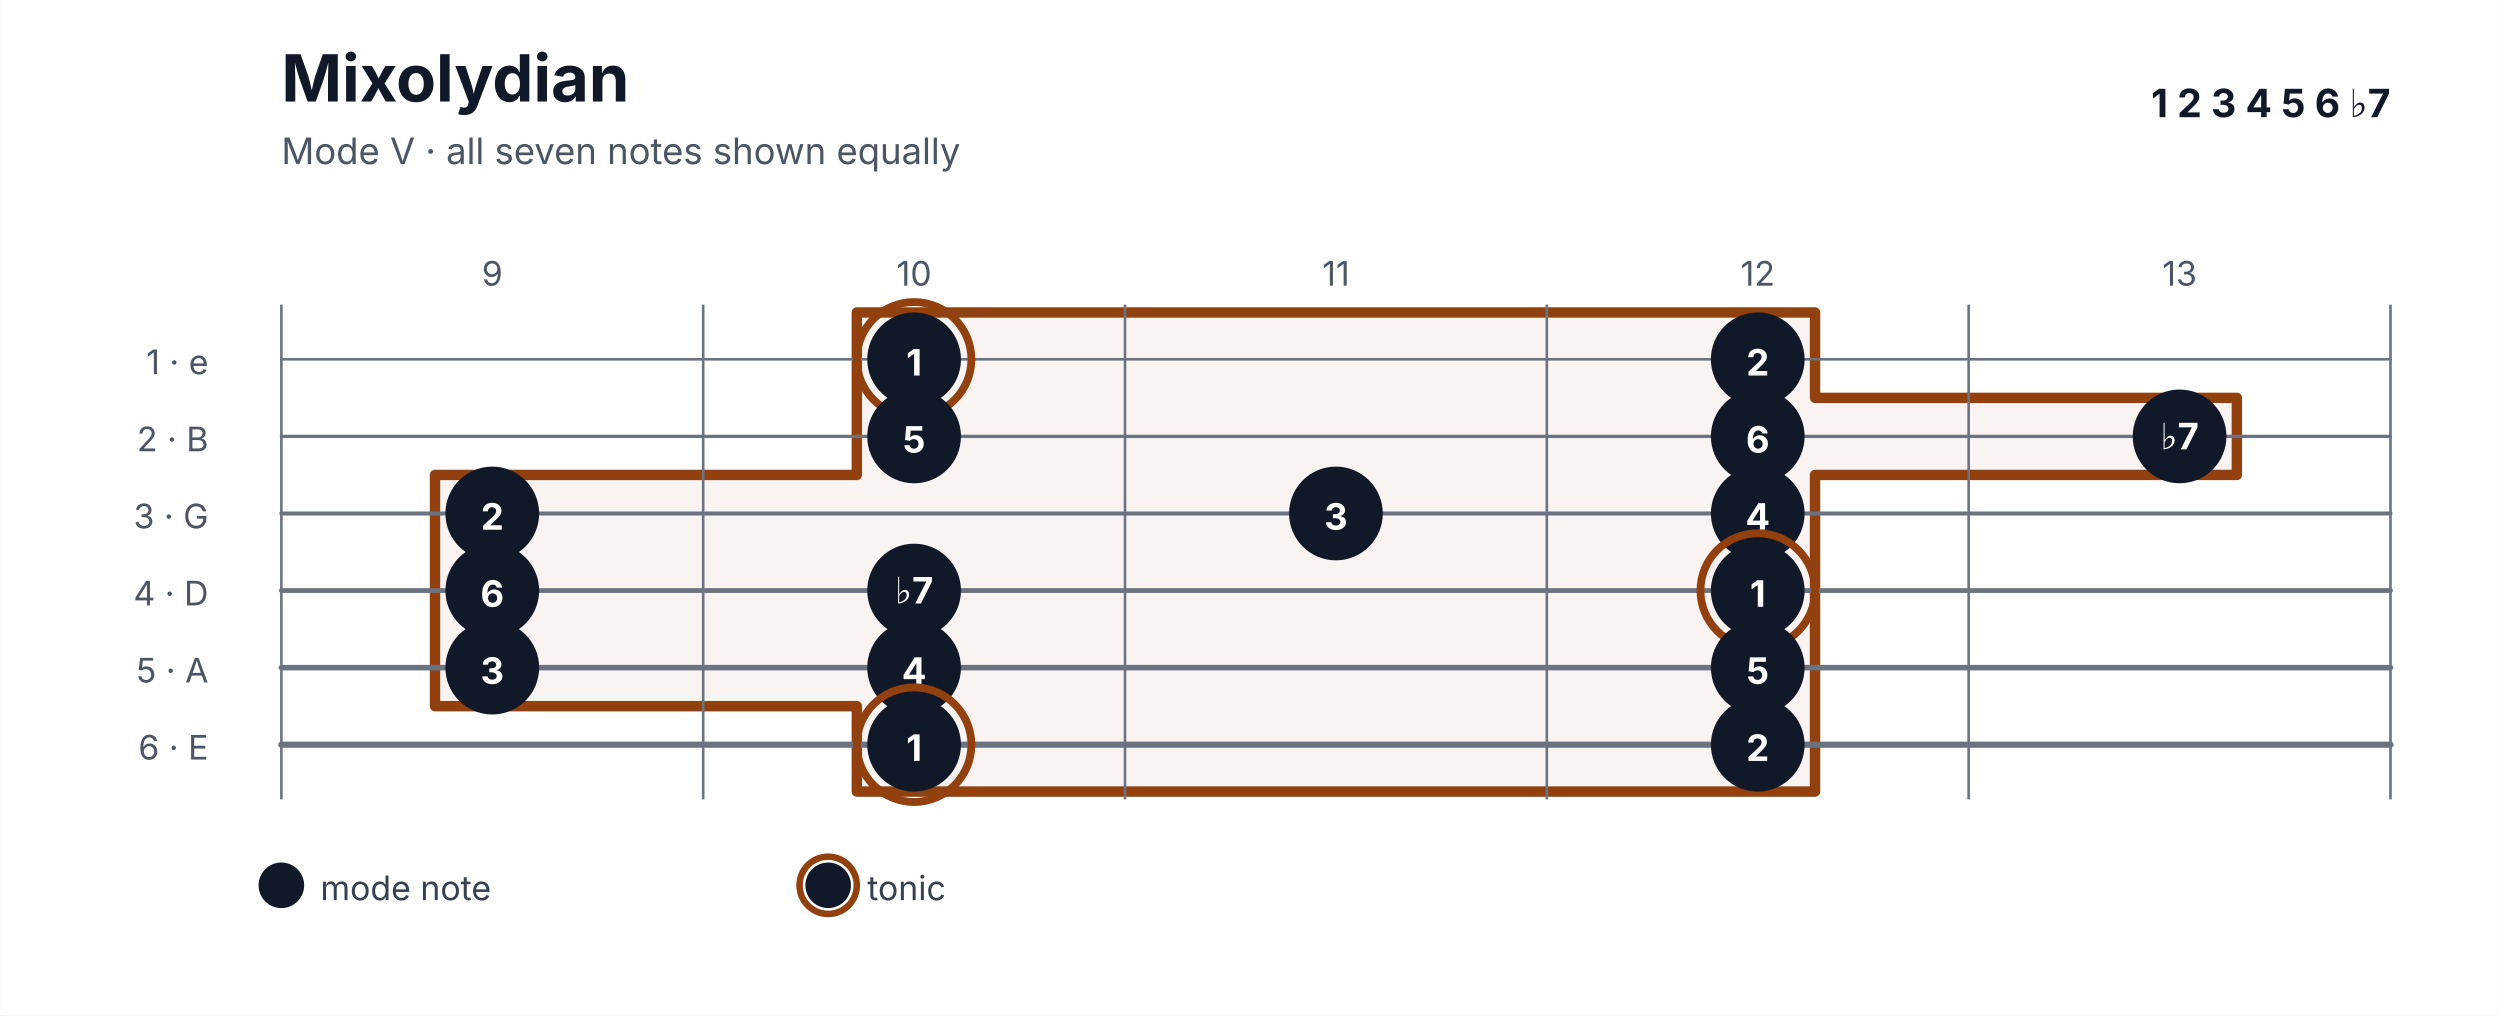
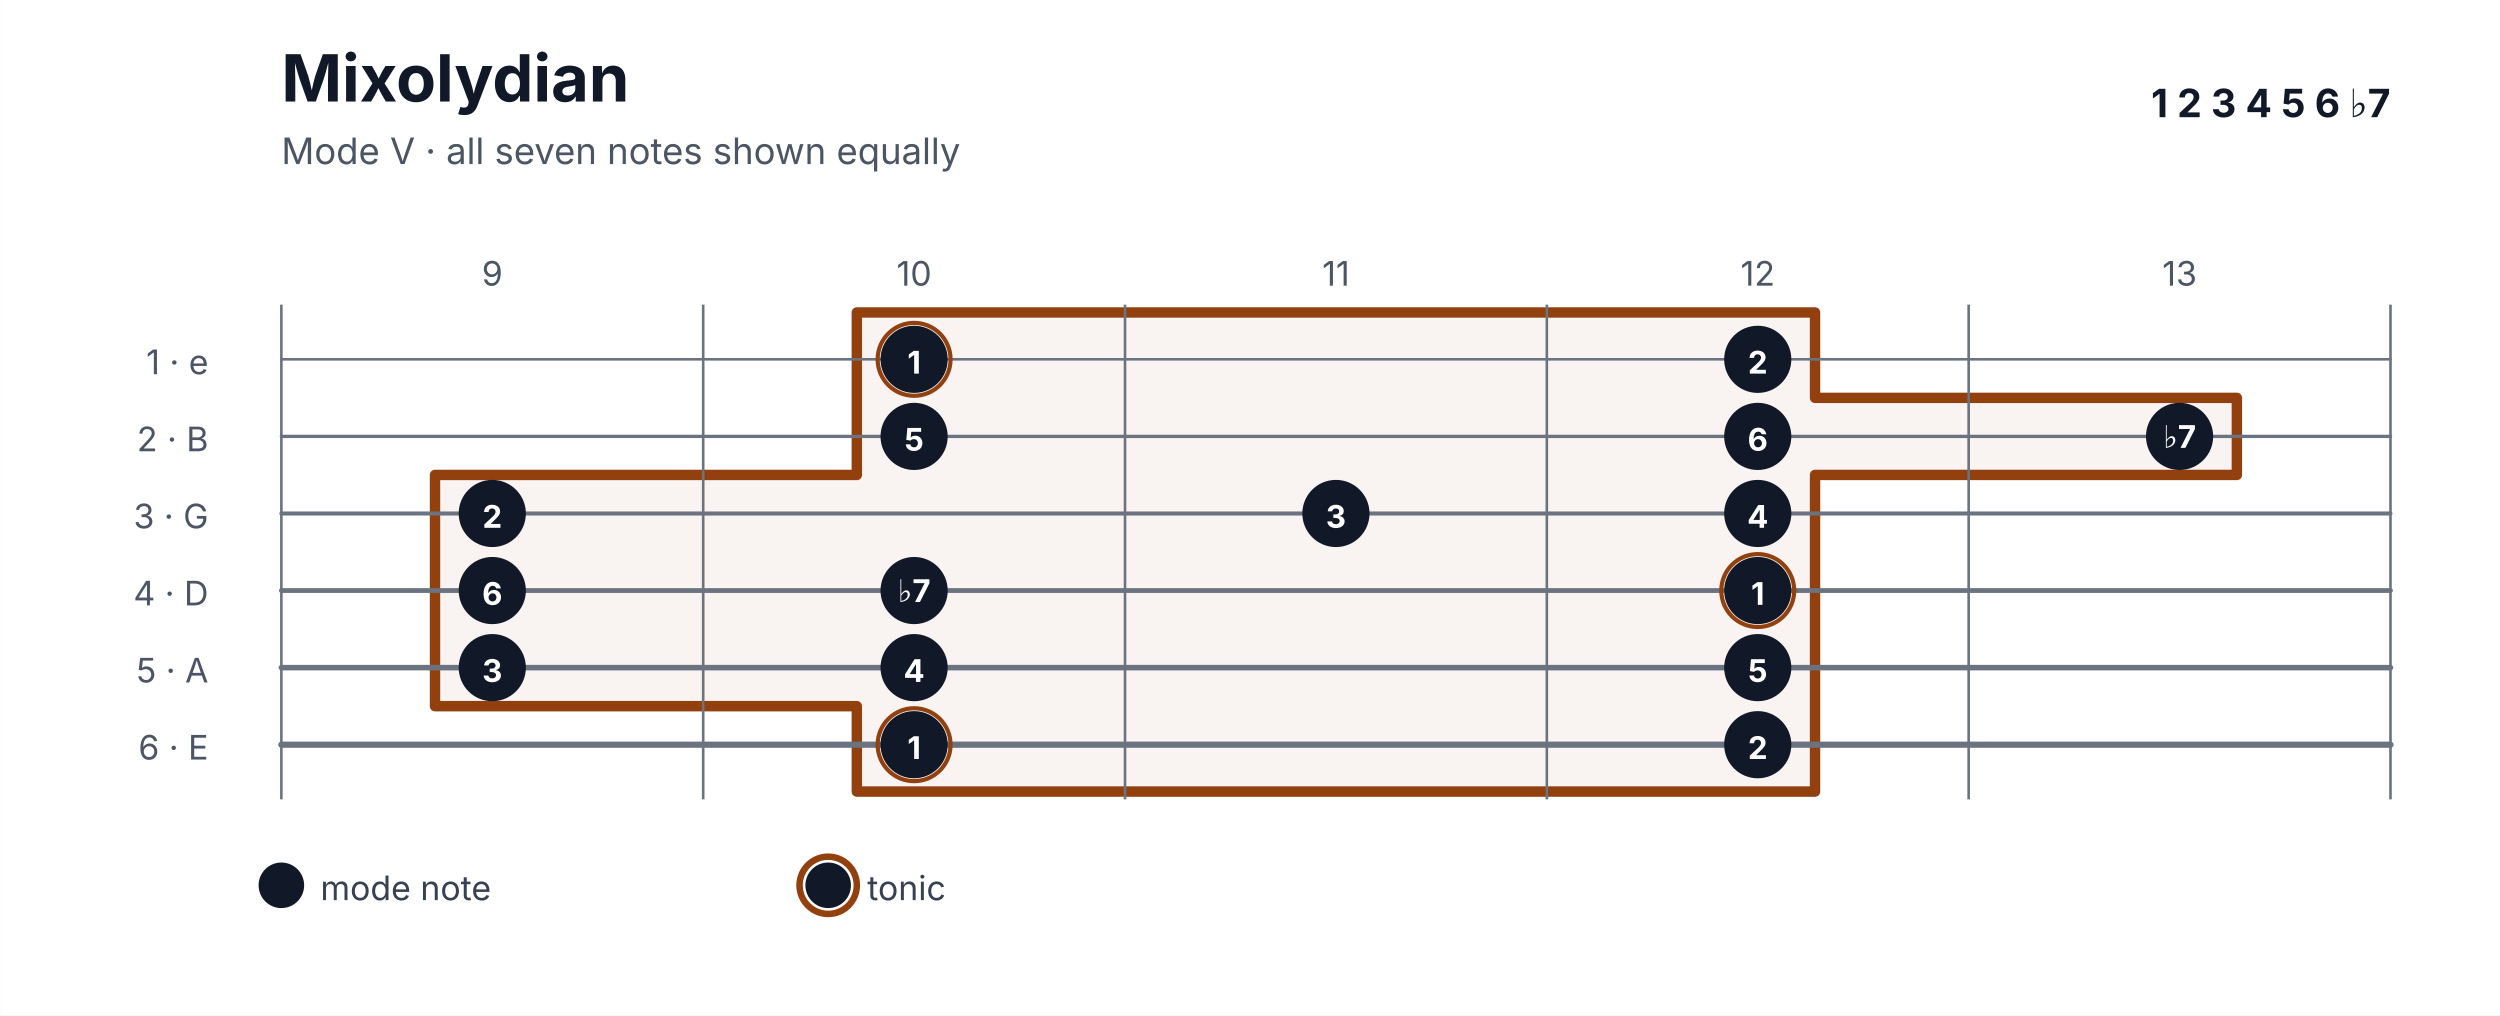
<svg xmlns="http://www.w3.org/2000/svg" width="10in" height="4.062in" viewBox="0 0 960 390" role="img" aria-labelledby="d-mixolydian-full-title d-mixolydian-full-desc" data-mode-id="d-mixolydian" data-view="full" data-overlay="none">
  <style>
        svg{background:#fff;color:#111827;font-family:Inter,Segoe UI,Arial,sans-serif;text-rendering:geometricPrecision}
        text{fill:#111827}
        .diagram-title{font-size:25px;font-weight:700}.subtitle{font-size:14px;fill:#4b5563}.formula{font-size:15px;font-weight:650;text-anchor:end}
        .fret,.string{stroke:#6b7280;vector-effect:non-scaling-stroke}.fret{stroke-width:1px}.string{stroke-linecap:round}
        .fret-label,.string-label{font-size:13px;fill:#4b5563;text-anchor:middle;dominant-baseline:middle}
        .string-label{text-anchor:end}.position-outline{fill-opacity:.055;stroke-width:4;stroke-linejoin:round;vector-effect:non-scaling-stroke}
-         .marker-disc{stroke:#111827;stroke-width:2;vector-effect:non-scaling-stroke}.core .marker-disc,.equal .marker-disc{fill:#111827}.optional .marker-disc{fill:#fff}
-         .marker-label{font-size:14px;font-weight:700;text-anchor:middle;dominant-baseline:middle;pointer-events:none}.core .marker-label,.equal .marker-label{fill:#fff}.optional .marker-label{fill:#111827}
-         .overlay-highlight .marker-disc{stroke:#b45309;stroke-width:5}
-         .tonic-ring{fill:none;stroke-width:3;vector-effect:non-scaling-stroke}
+         .marker-disc{stroke:#111827;stroke-width:1.8;vector-effect:non-scaling-stroke}.core .marker-disc,.equal .marker-disc{fill:#111827}.optional .marker-disc{fill:#fff}
+         .marker-label{font-size:12px;font-weight:700;text-anchor:middle;dominant-baseline:middle;pointer-events:none}.core .marker-label,.equal .marker-label{fill:#fff}.optional .marker-label{fill:#111827}
+         .overlay-highlight .marker-disc{stroke:#b45309;stroke-width:4}
+         .tonic-ring{fill:none;stroke-width:1.6;vector-effect:non-scaling-stroke}
        .legend-core,.legend-equal{fill:#111827;stroke:#111827;stroke-width:1.5}.legend-optional{fill:#fff;stroke:#111827;stroke-width:1.8}.legend-tonic{fill:none;stroke-width:2.5}.legend-overlay{fill:#111827;stroke:#b45309;stroke-width:4}
        .legend-text{font-size:13px;fill:#374151;dominant-baseline:middle}.overlay-caption{font-size:13px;font-weight:650;fill:#92400e}
      </style>
  <rect width="960" height="390" fill="#fff" />
  <text class="diagram-title" x="108" y="39">Mixolydian</text>
  <text class="subtitle" x="108" y="63">Mode V · all seven notes shown equally</text>
  <text class="formula" x="918" y="45">1  2  3  4  5  6  ♭7</text>
  <path class="position-outline" style="fill:#92400e;stroke:#92400e" d="M 329 120 L 697 120 L 697 152.8 L 859 152.8 L 859 182.4 L 697 182.4 L 697 212 L 697 212 L 697 241.6 L 697 241.6 L 697 271.2 L 697 271.2 L 697 304 L 329 304 L 329 271.2 L 167 271.2 L 167 241.6 L 167 241.6 L 167 212 L 167 212 L 167 182.4 L 329 182.4 L 329 152.8 L 329 152.8 Z" />
  <line class="fret" x1="108" y1="117" x2="108" y2="307" />
  <line class="fret" x1="270" y1="117" x2="270" y2="307" />
  <line class="fret" x1="432" y1="117" x2="432" y2="307" />
  <line class="fret" x1="594" y1="117" x2="594" y2="307" />
  <line class="fret" x1="756" y1="117" x2="756" y2="307" />
  <line class="fret" x1="918" y1="117" x2="918" y2="307" />
  <line class="string" style="stroke-width:1.00px" x1="108" y1="138" x2="918" y2="138" />
  <text class="string-label" x="80" y="139">1 · e</text>
  <line class="string" style="stroke-width:1.28px" x1="108" y1="167.6" x2="918" y2="167.6" />
  <text class="string-label" x="80" y="168.6">2 · B</text>
  <line class="string" style="stroke-width:1.56px" x1="108" y1="197.2" x2="918" y2="197.2" />
  <text class="string-label" x="80" y="198.2">3 · G</text>
  <line class="string" style="stroke-width:1.84px" x1="108" y1="226.8" x2="918" y2="226.8" />
  <text class="string-label" x="80" y="227.8">4 · D</text>
  <line class="string" style="stroke-width:2.12px" x1="108" y1="256.4" x2="918" y2="256.4" />
  <text class="string-label" x="80" y="257.4">5 · A</text>
  <line class="string" style="stroke-width:2.40px" x1="108" y1="286" x2="918" y2="286" />
  <text class="string-label" x="80" y="287">6 · E</text>
  <text class="fret-label" x="189" y="105">9</text>
  <text class="fret-label" x="351" y="105">10</text>
  <text class="fret-label" x="513" y="105">11</text>
  <text class="fret-label" x="675" y="105">12</text>
  <text class="fret-label" x="837" y="105">13</text>
  <g class="marker equal tonic" transform="translate(351 138)">
-     <circle class="tonic-ring" style="stroke:#92400e" r="22" />
-     <circle class="marker-disc" r="17" />
+     <circle class="tonic-ring" style="stroke:#92400e" r="14" />
+     <circle class="marker-disc" r="12" />
    <text class="marker-label" x="0" y="1">1</text>
  </g>
  <g class="marker equal" transform="translate(675 138)">
-     <circle class="marker-disc" r="17" />
+     <circle class="marker-disc" r="12" />
    <text class="marker-label" x="0" y="1">2</text>
  </g>
  <g class="marker equal" transform="translate(351 167.6)">
-     <circle class="marker-disc" r="17" />
+     <circle class="marker-disc" r="12" />
    <text class="marker-label" x="0" y="1">5</text>
  </g>
  <g class="marker equal" transform="translate(675 167.6)">
-     <circle class="marker-disc" r="17" />
+     <circle class="marker-disc" r="12" />
    <text class="marker-label" x="0" y="1">6</text>
  </g>
  <g class="marker equal" transform="translate(837 167.6)">
-     <circle class="marker-disc" r="17" />
+     <circle class="marker-disc" r="12" />
    <text class="marker-label" x="0" y="1">♭7</text>
  </g>
  <g class="marker equal" transform="translate(189 197.2)">
-     <circle class="marker-disc" r="17" />
+     <circle class="marker-disc" r="12" />
    <text class="marker-label" x="0" y="1">2</text>
  </g>
  <g class="marker equal" transform="translate(513 197.2)">
-     <circle class="marker-disc" r="17" />
+     <circle class="marker-disc" r="12" />
    <text class="marker-label" x="0" y="1">3</text>
  </g>
  <g class="marker equal" transform="translate(675 197.2)">
-     <circle class="marker-disc" r="17" />
+     <circle class="marker-disc" r="12" />
    <text class="marker-label" x="0" y="1">4</text>
  </g>
  <g class="marker equal" transform="translate(189 226.8)">
-     <circle class="marker-disc" r="17" />
+     <circle class="marker-disc" r="12" />
    <text class="marker-label" x="0" y="1">6</text>
  </g>
  <g class="marker equal" transform="translate(351 226.8)">
-     <circle class="marker-disc" r="17" />
+     <circle class="marker-disc" r="12" />
    <text class="marker-label" x="0" y="1">♭7</text>
  </g>
  <g class="marker equal tonic" transform="translate(675 226.8)">
-     <circle class="tonic-ring" style="stroke:#92400e" r="22" />
-     <circle class="marker-disc" r="17" />
+     <circle class="tonic-ring" style="stroke:#92400e" r="14" />
+     <circle class="marker-disc" r="12" />
    <text class="marker-label" x="0" y="1">1</text>
  </g>
  <g class="marker equal" transform="translate(189 256.4)">
-     <circle class="marker-disc" r="17" />
+     <circle class="marker-disc" r="12" />
    <text class="marker-label" x="0" y="1">3</text>
  </g>
  <g class="marker equal" transform="translate(351 256.4)">
-     <circle class="marker-disc" r="17" />
+     <circle class="marker-disc" r="12" />
    <text class="marker-label" x="0" y="1">4</text>
  </g>
  <g class="marker equal" transform="translate(675 256.4)">
-     <circle class="marker-disc" r="17" />
+     <circle class="marker-disc" r="12" />
    <text class="marker-label" x="0" y="1">5</text>
  </g>
  <g class="marker equal tonic" transform="translate(351 286)">
-     <circle class="tonic-ring" style="stroke:#92400e" r="22" />
-     <circle class="marker-disc" r="17" />
+     <circle class="tonic-ring" style="stroke:#92400e" r="14" />
+     <circle class="marker-disc" r="12" />
    <text class="marker-label" x="0" y="1">1</text>
  </g>
  <g class="marker equal" transform="translate(675 286)">
-     <circle class="marker-disc" r="17" />
+     <circle class="marker-disc" r="12" />
    <text class="marker-label" x="0" y="1">2</text>
  </g>
  <g transform="translate(108 340)">
    <g transform="translate(0 0)">
      <circle class="legend-equal" cx="0" cy="0" r="8" />
      <text class="legend-text" x="15" y="1">mode note</text>
    </g>
    <g transform="translate(210 0)">
      <circle class="legend-tonic" style="stroke:#92400e" cx="0" cy="0" r="11" />
      <circle class="legend-core" cx="0" cy="0" r="8" />
      <text class="legend-text" x="15" y="1">tonic</text>
    </g>
  </g>
</svg>
